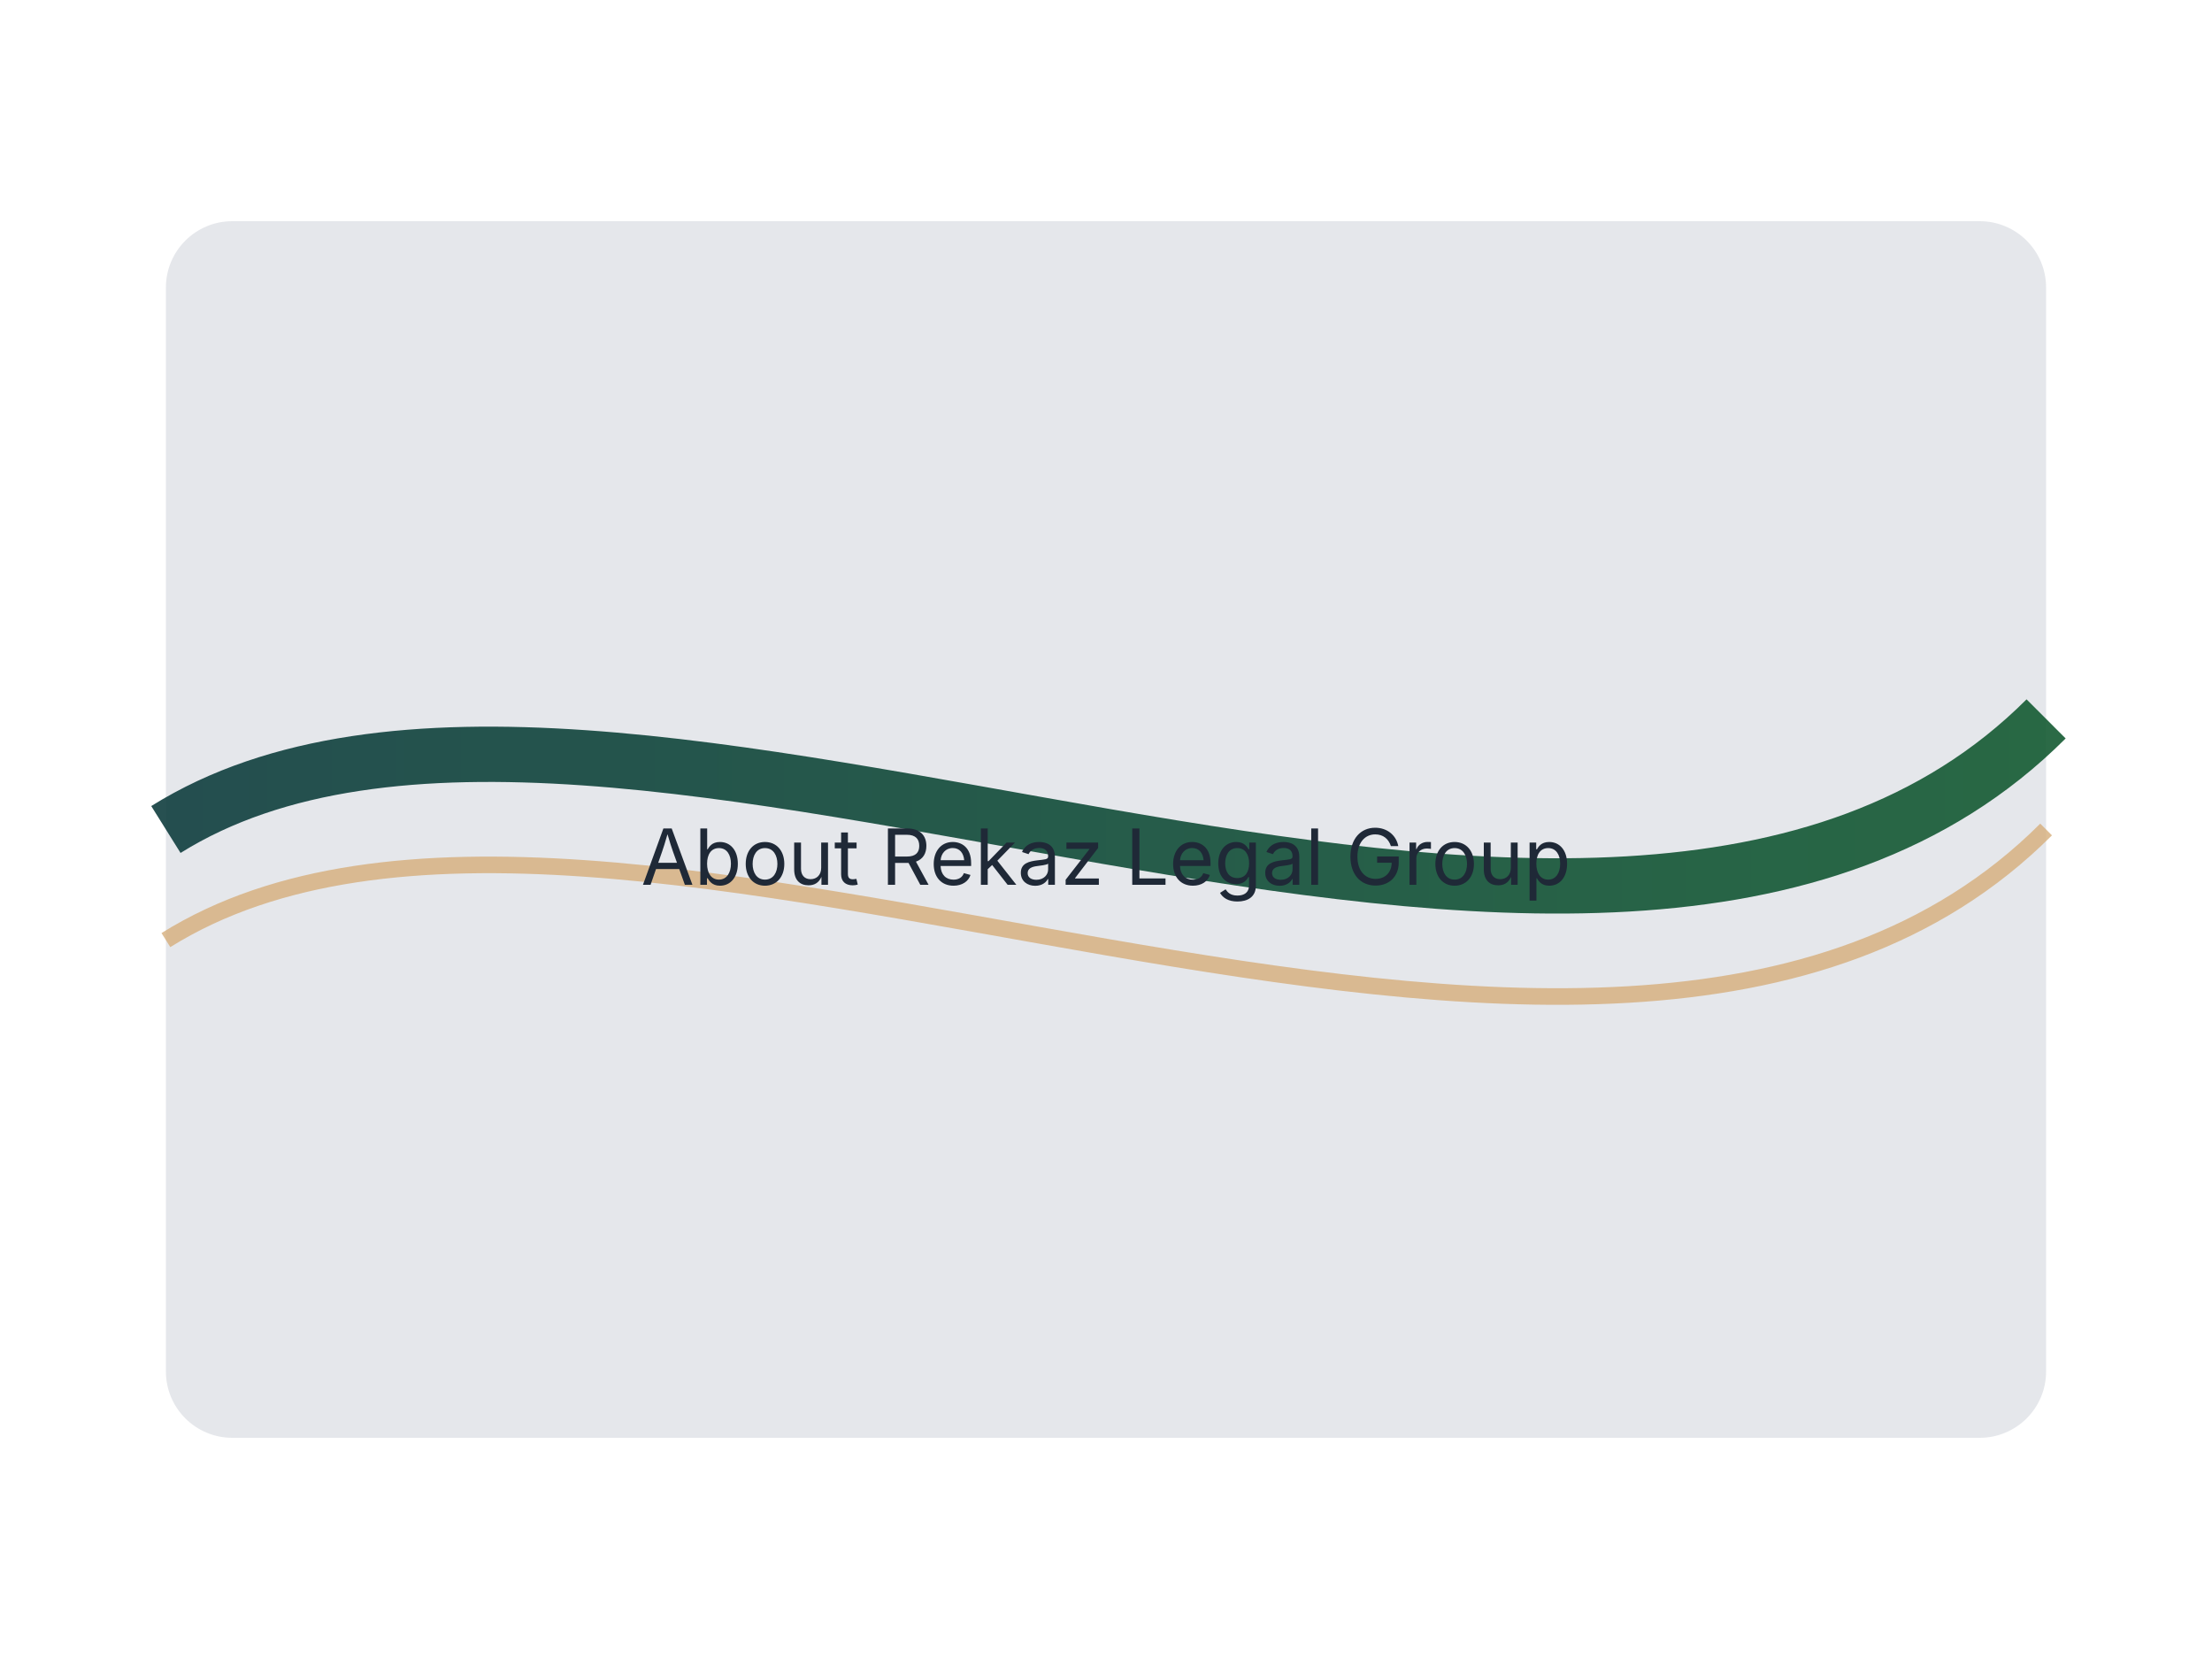
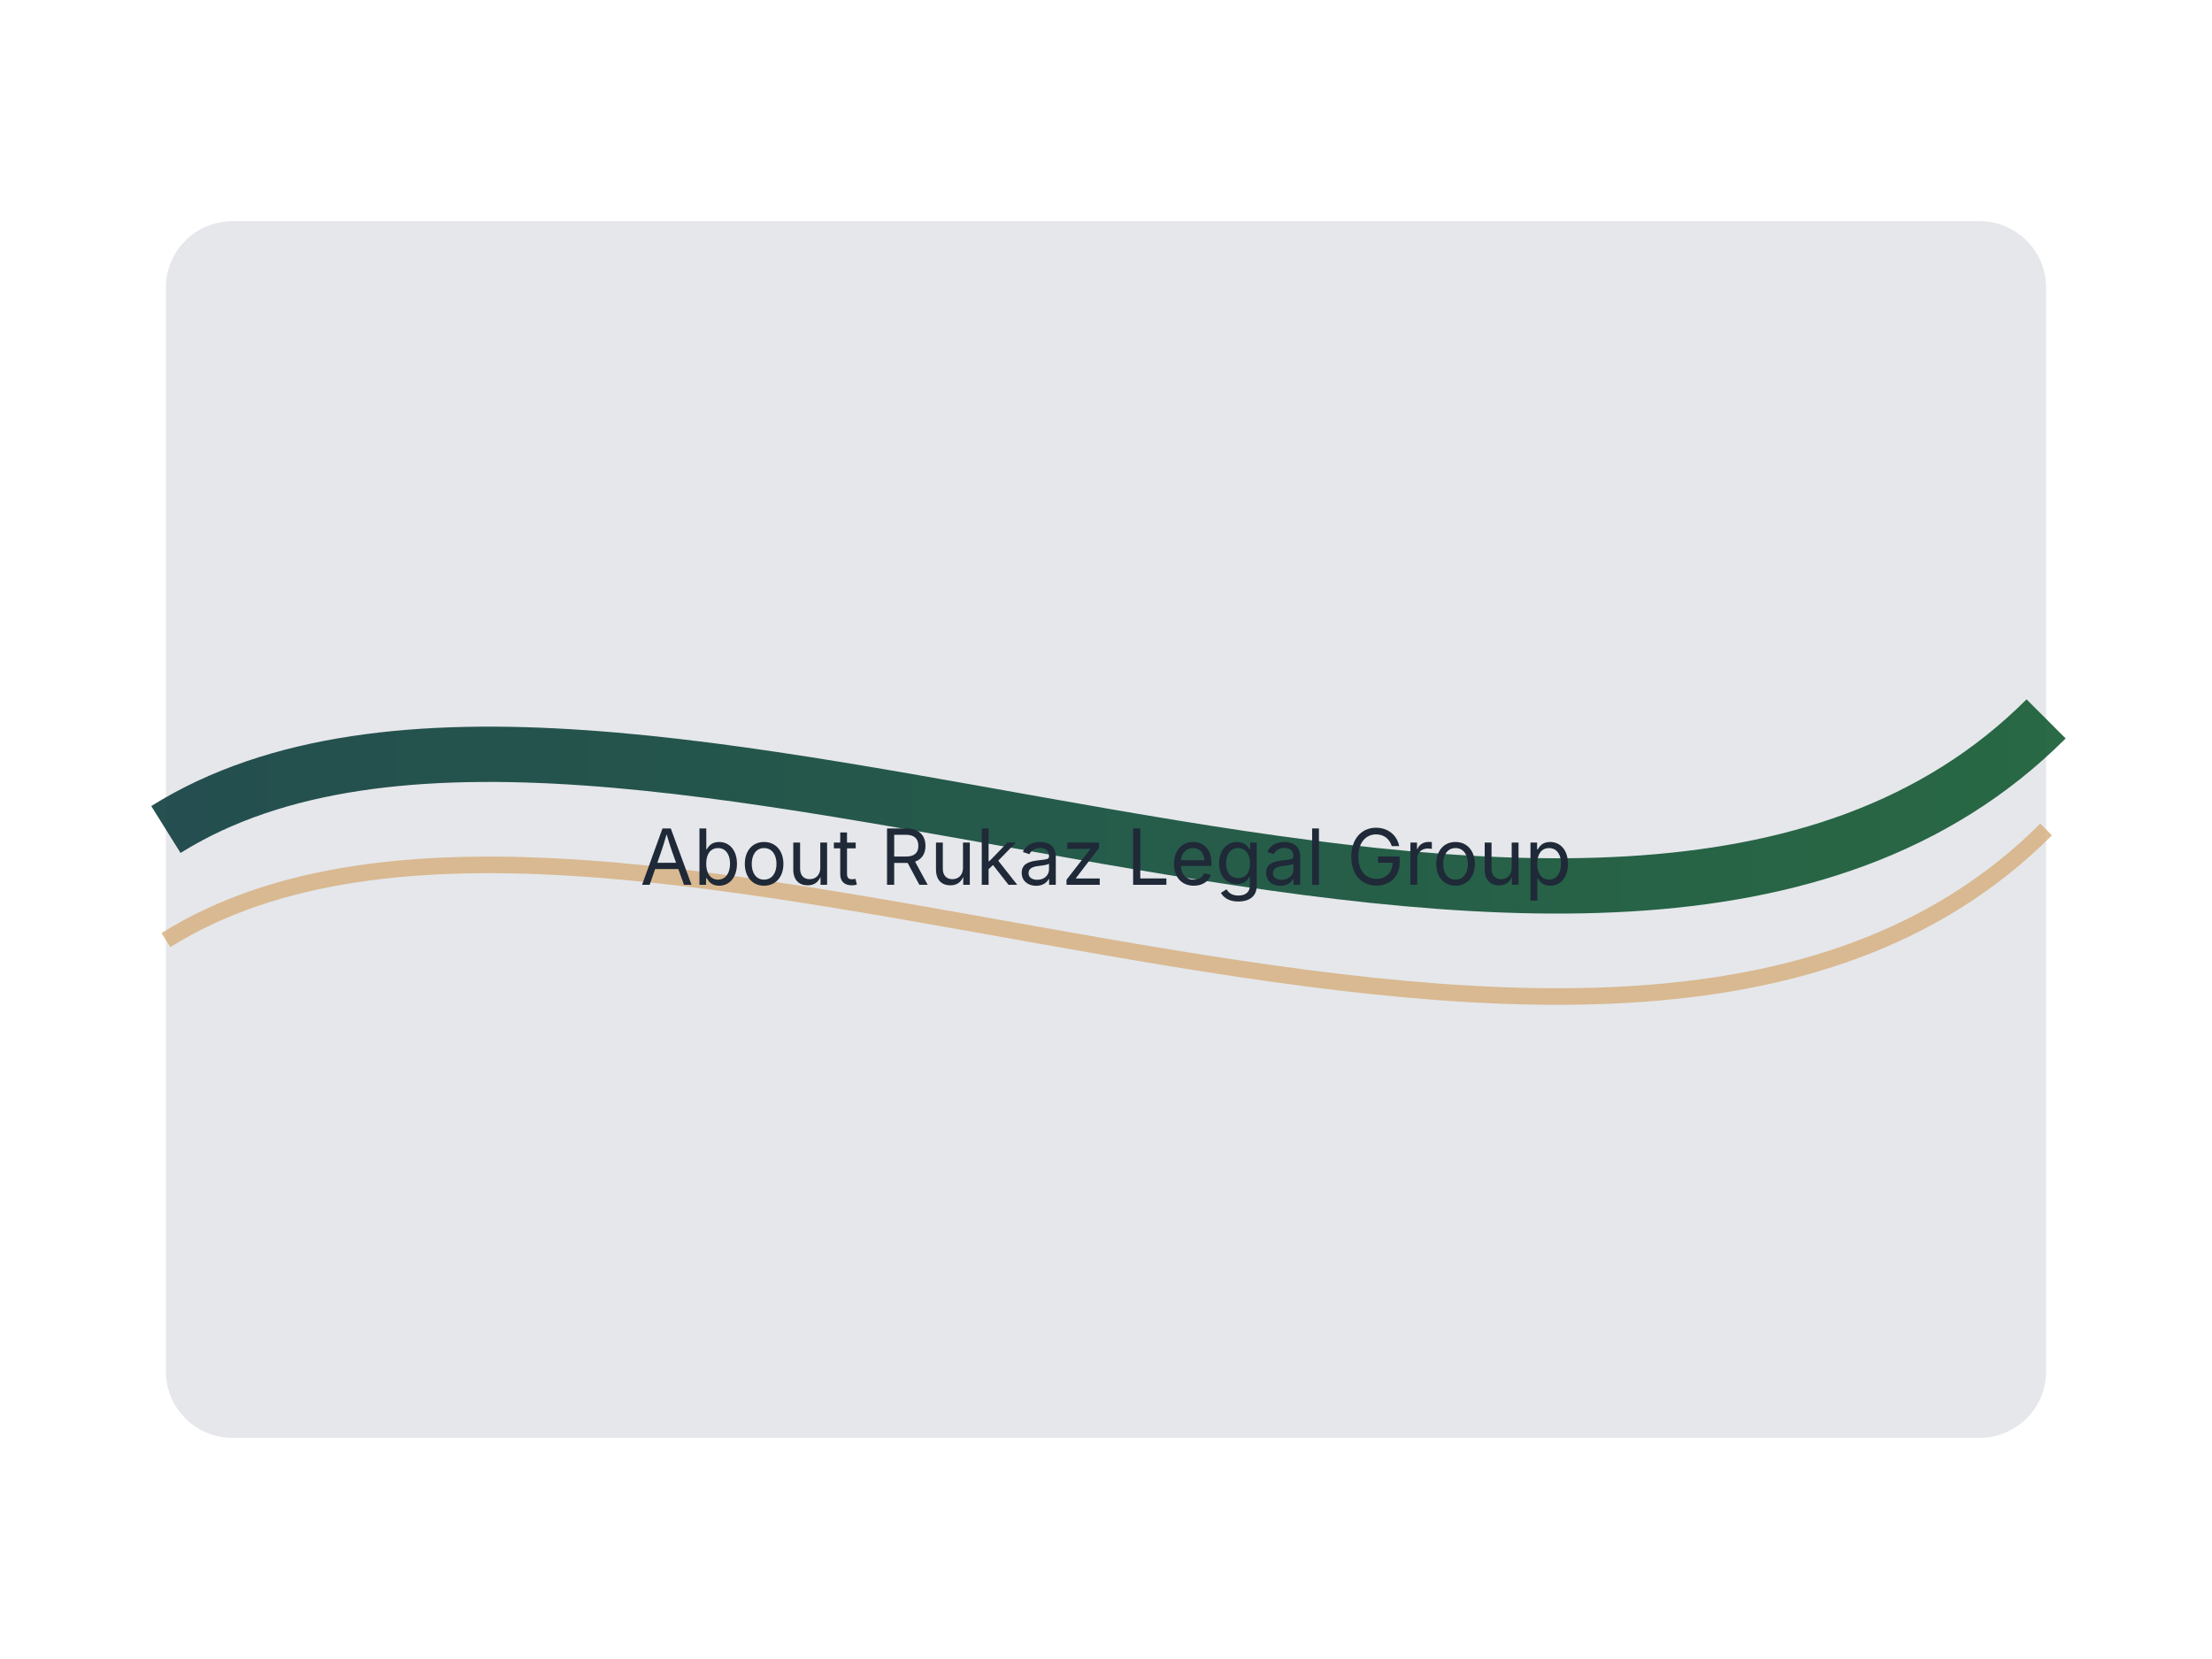
<svg xmlns="http://www.w3.org/2000/svg" width="800" height="600" viewBox="0 0 800 600">
  <defs>
    <linearGradient id="g" x1="0" x2="1">
      <stop offset="0%" stop-color="#0F3D3E" />
      <stop offset="100%" stop-color="#145A32" />
    </linearGradient>
  </defs>
  <rect width="800" height="600" fill="#fff" />
  <rect x="60" y="80" width="680" height="440" rx="24" fill="#E5E7EB" />
  <path d="M60 300 C 220 200, 580 420, 740 260" fill="none" stroke="url(#g)" stroke-width="20" opacity="0.9" />
  <path d="M60 340 C 220 240, 580 460, 740 300" fill="none" stroke="#D6AE7B" stroke-width="6" opacity="0.8" />
-   <text x="400" y="320" text-anchor="middle" font-family="Inter, Arial" font-size="28" fill="#1F2937">About Rekaz Legal Group</text>
+   <text x="400" y="320" text-anchor="middle" font-family="Inter, Arial" font-size="28" fill="#1F2937">About Rukaz Legal Group</text>
</svg>
